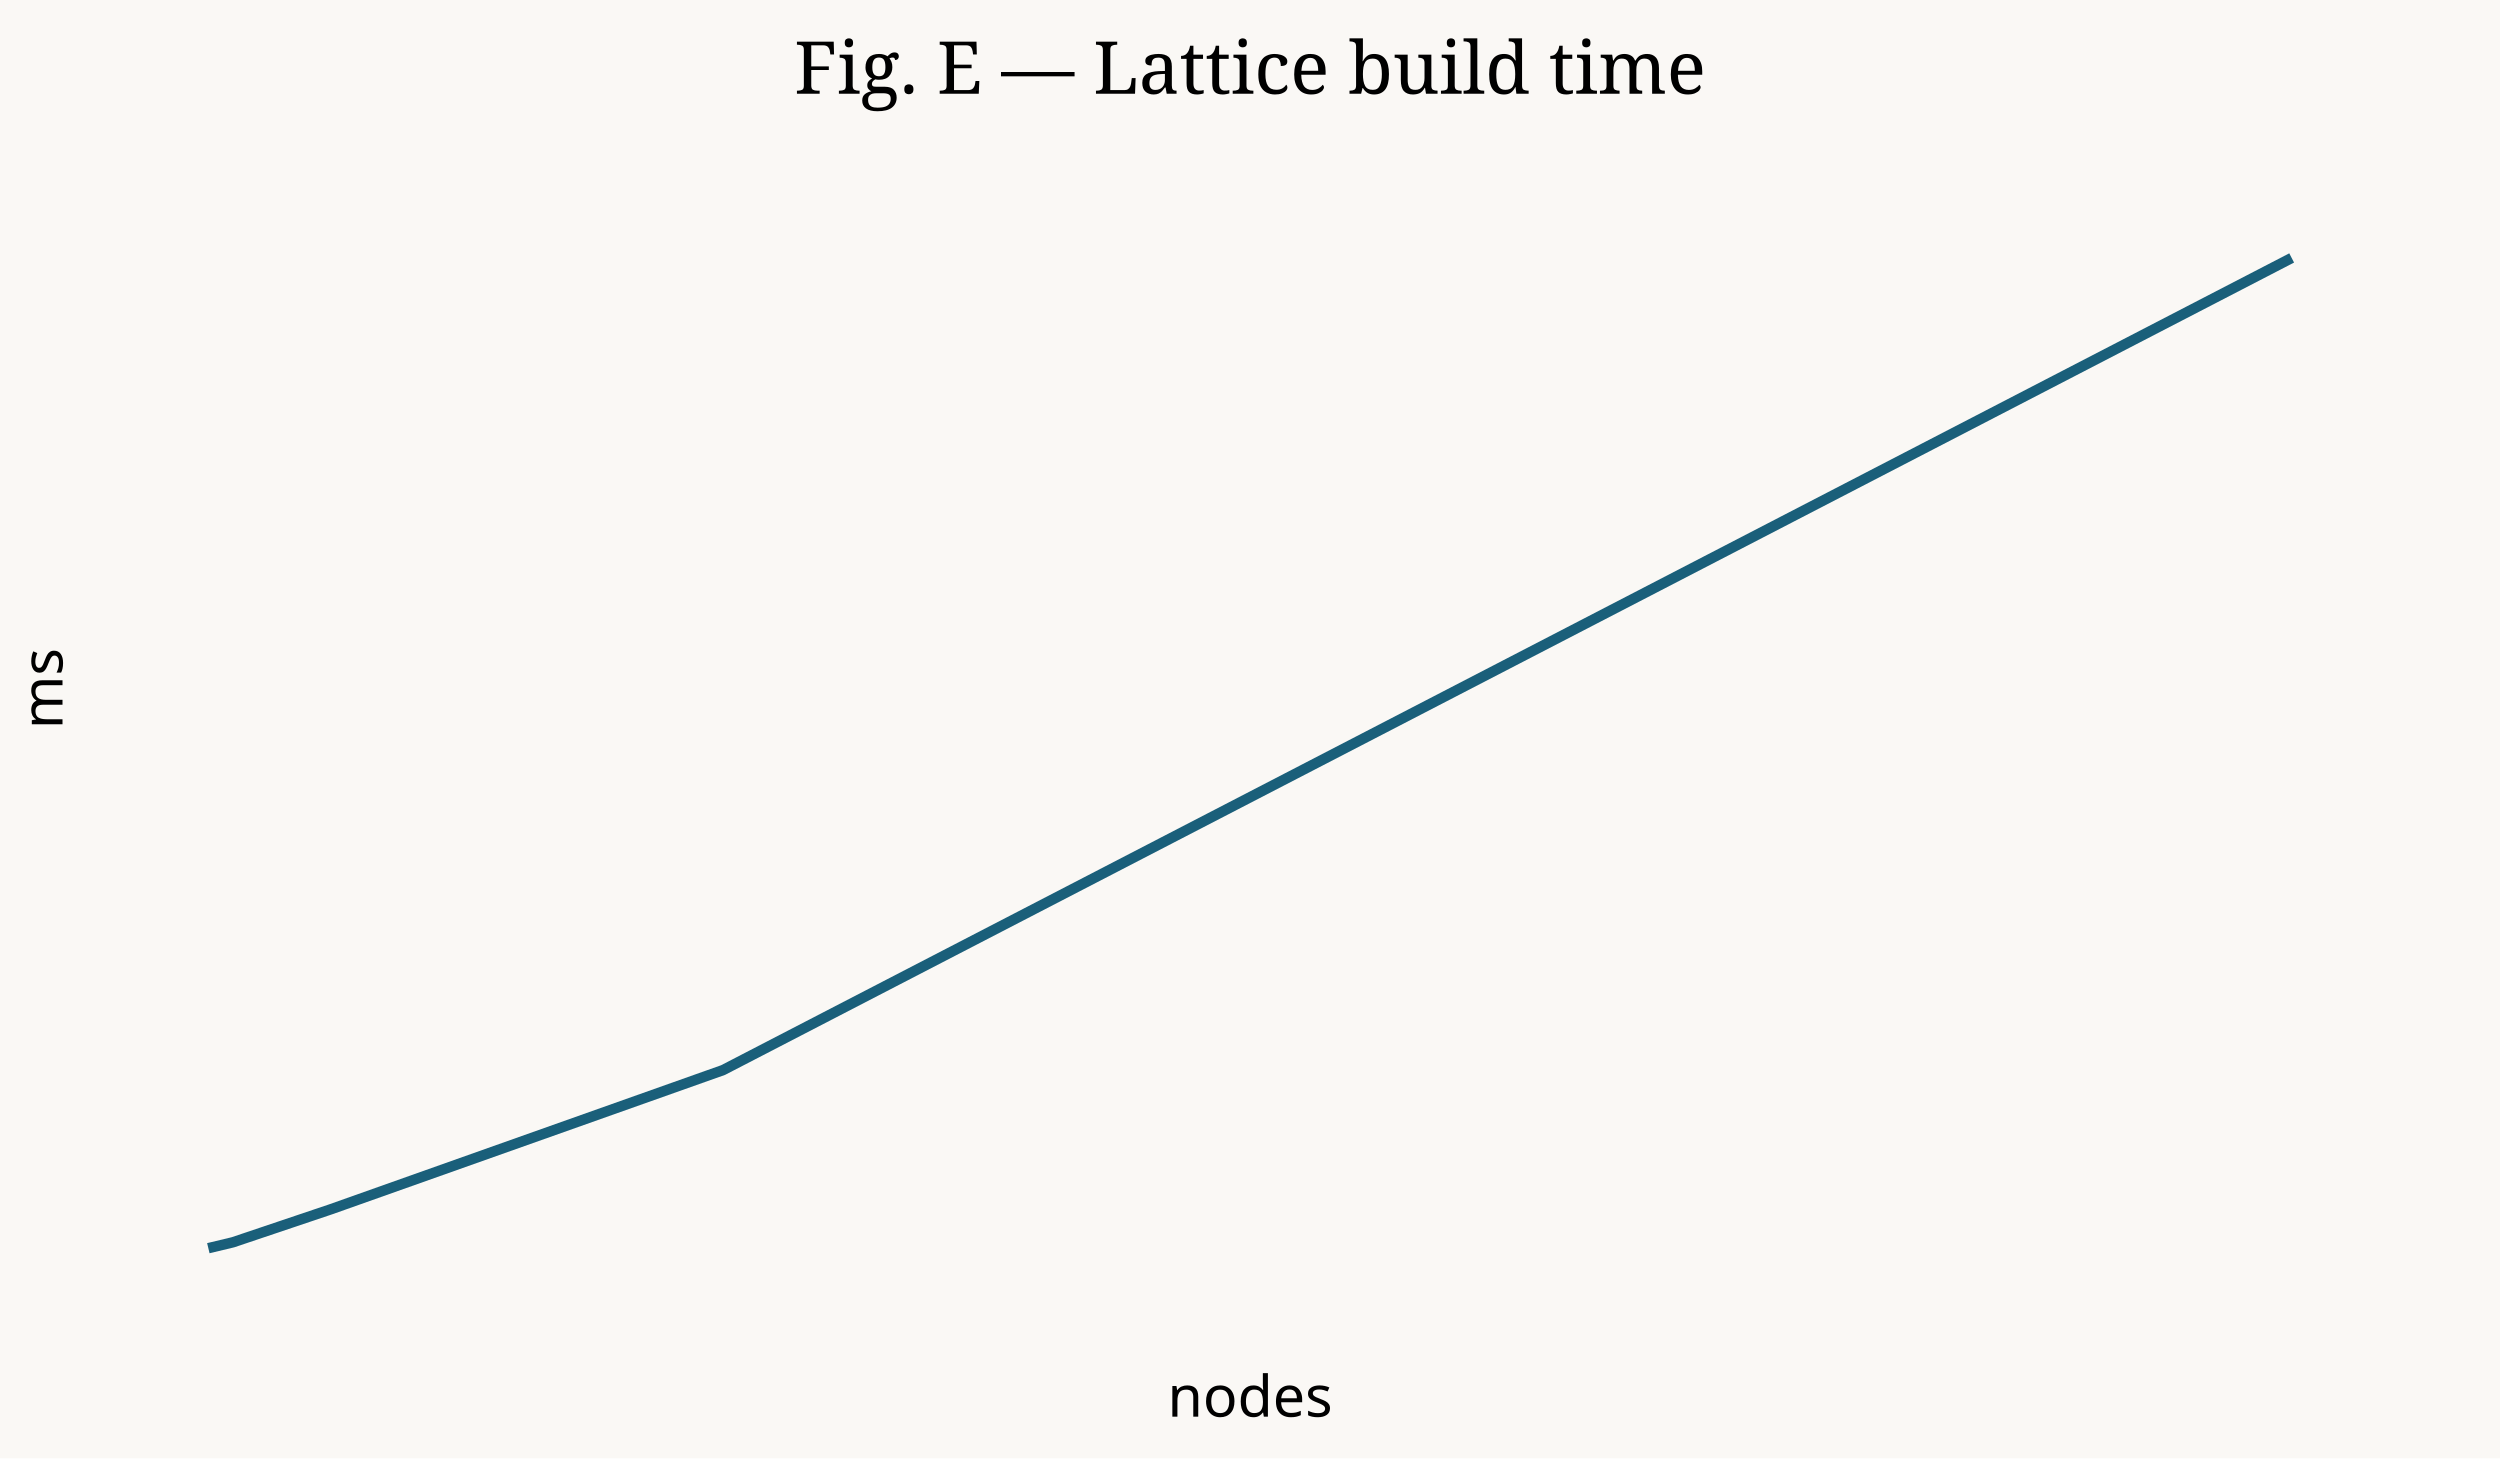
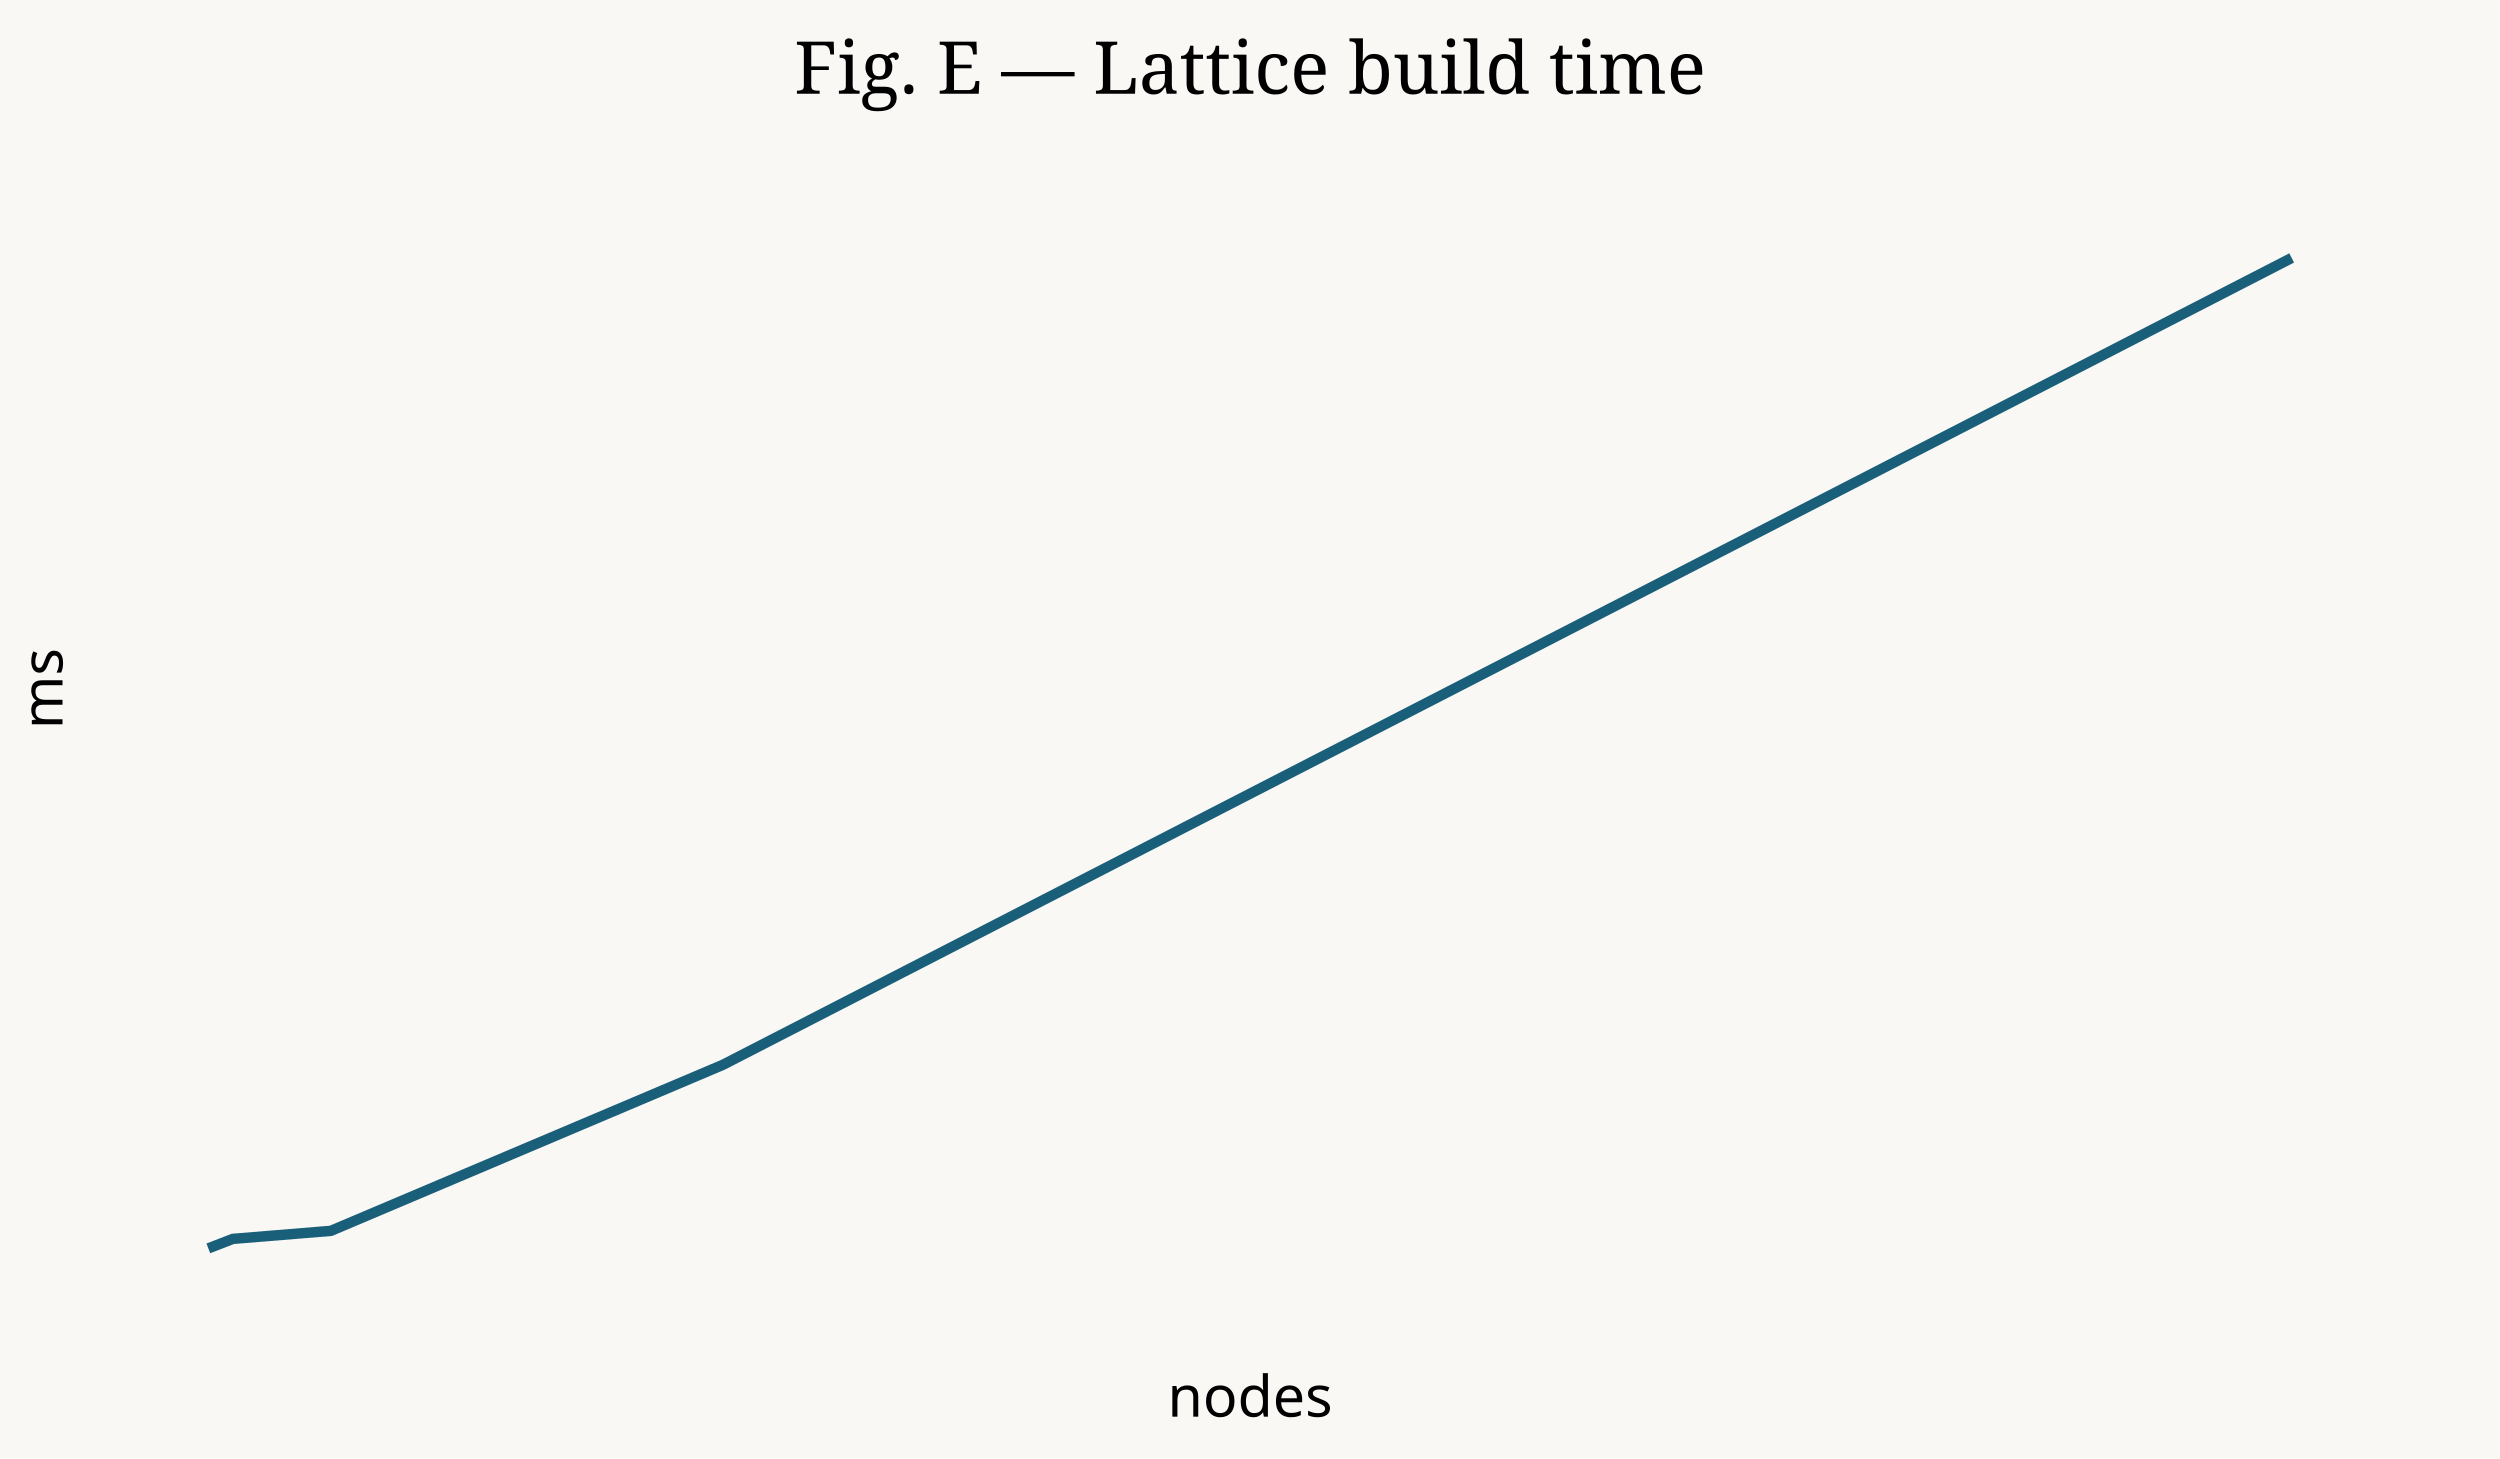
<svg xmlns="http://www.w3.org/2000/svg" width="480" height="280" viewBox="0 0 480 280">
  <rect width="100%" height="100%" fill="#faf8f5" />
  <text x="240" y="18" text-anchor="middle" font-family="Georgia,serif" font-size="14">Fig. E — Lattice build time</text>
-   <polyline fill="none" stroke="#1a5f7a" stroke-width="2" points="40,239.652 44.706,238.523 63.529,232.179 138.824,205.455 440,49.524" />
+   <polyline fill="none" stroke="#1a5f7a" stroke-width="2" points="40,239.685 44.706,237.865 63.529,236.322 138.824,204.432 440,49.524" />
  <text x="240" y="272" text-anchor="middle" font-size="11" font-family="sans-serif">nodes</text>
  <text x="12" y="140" font-size="11" font-family="sans-serif" transform="rotate(-90 12 140)">ms</text>
</svg>
